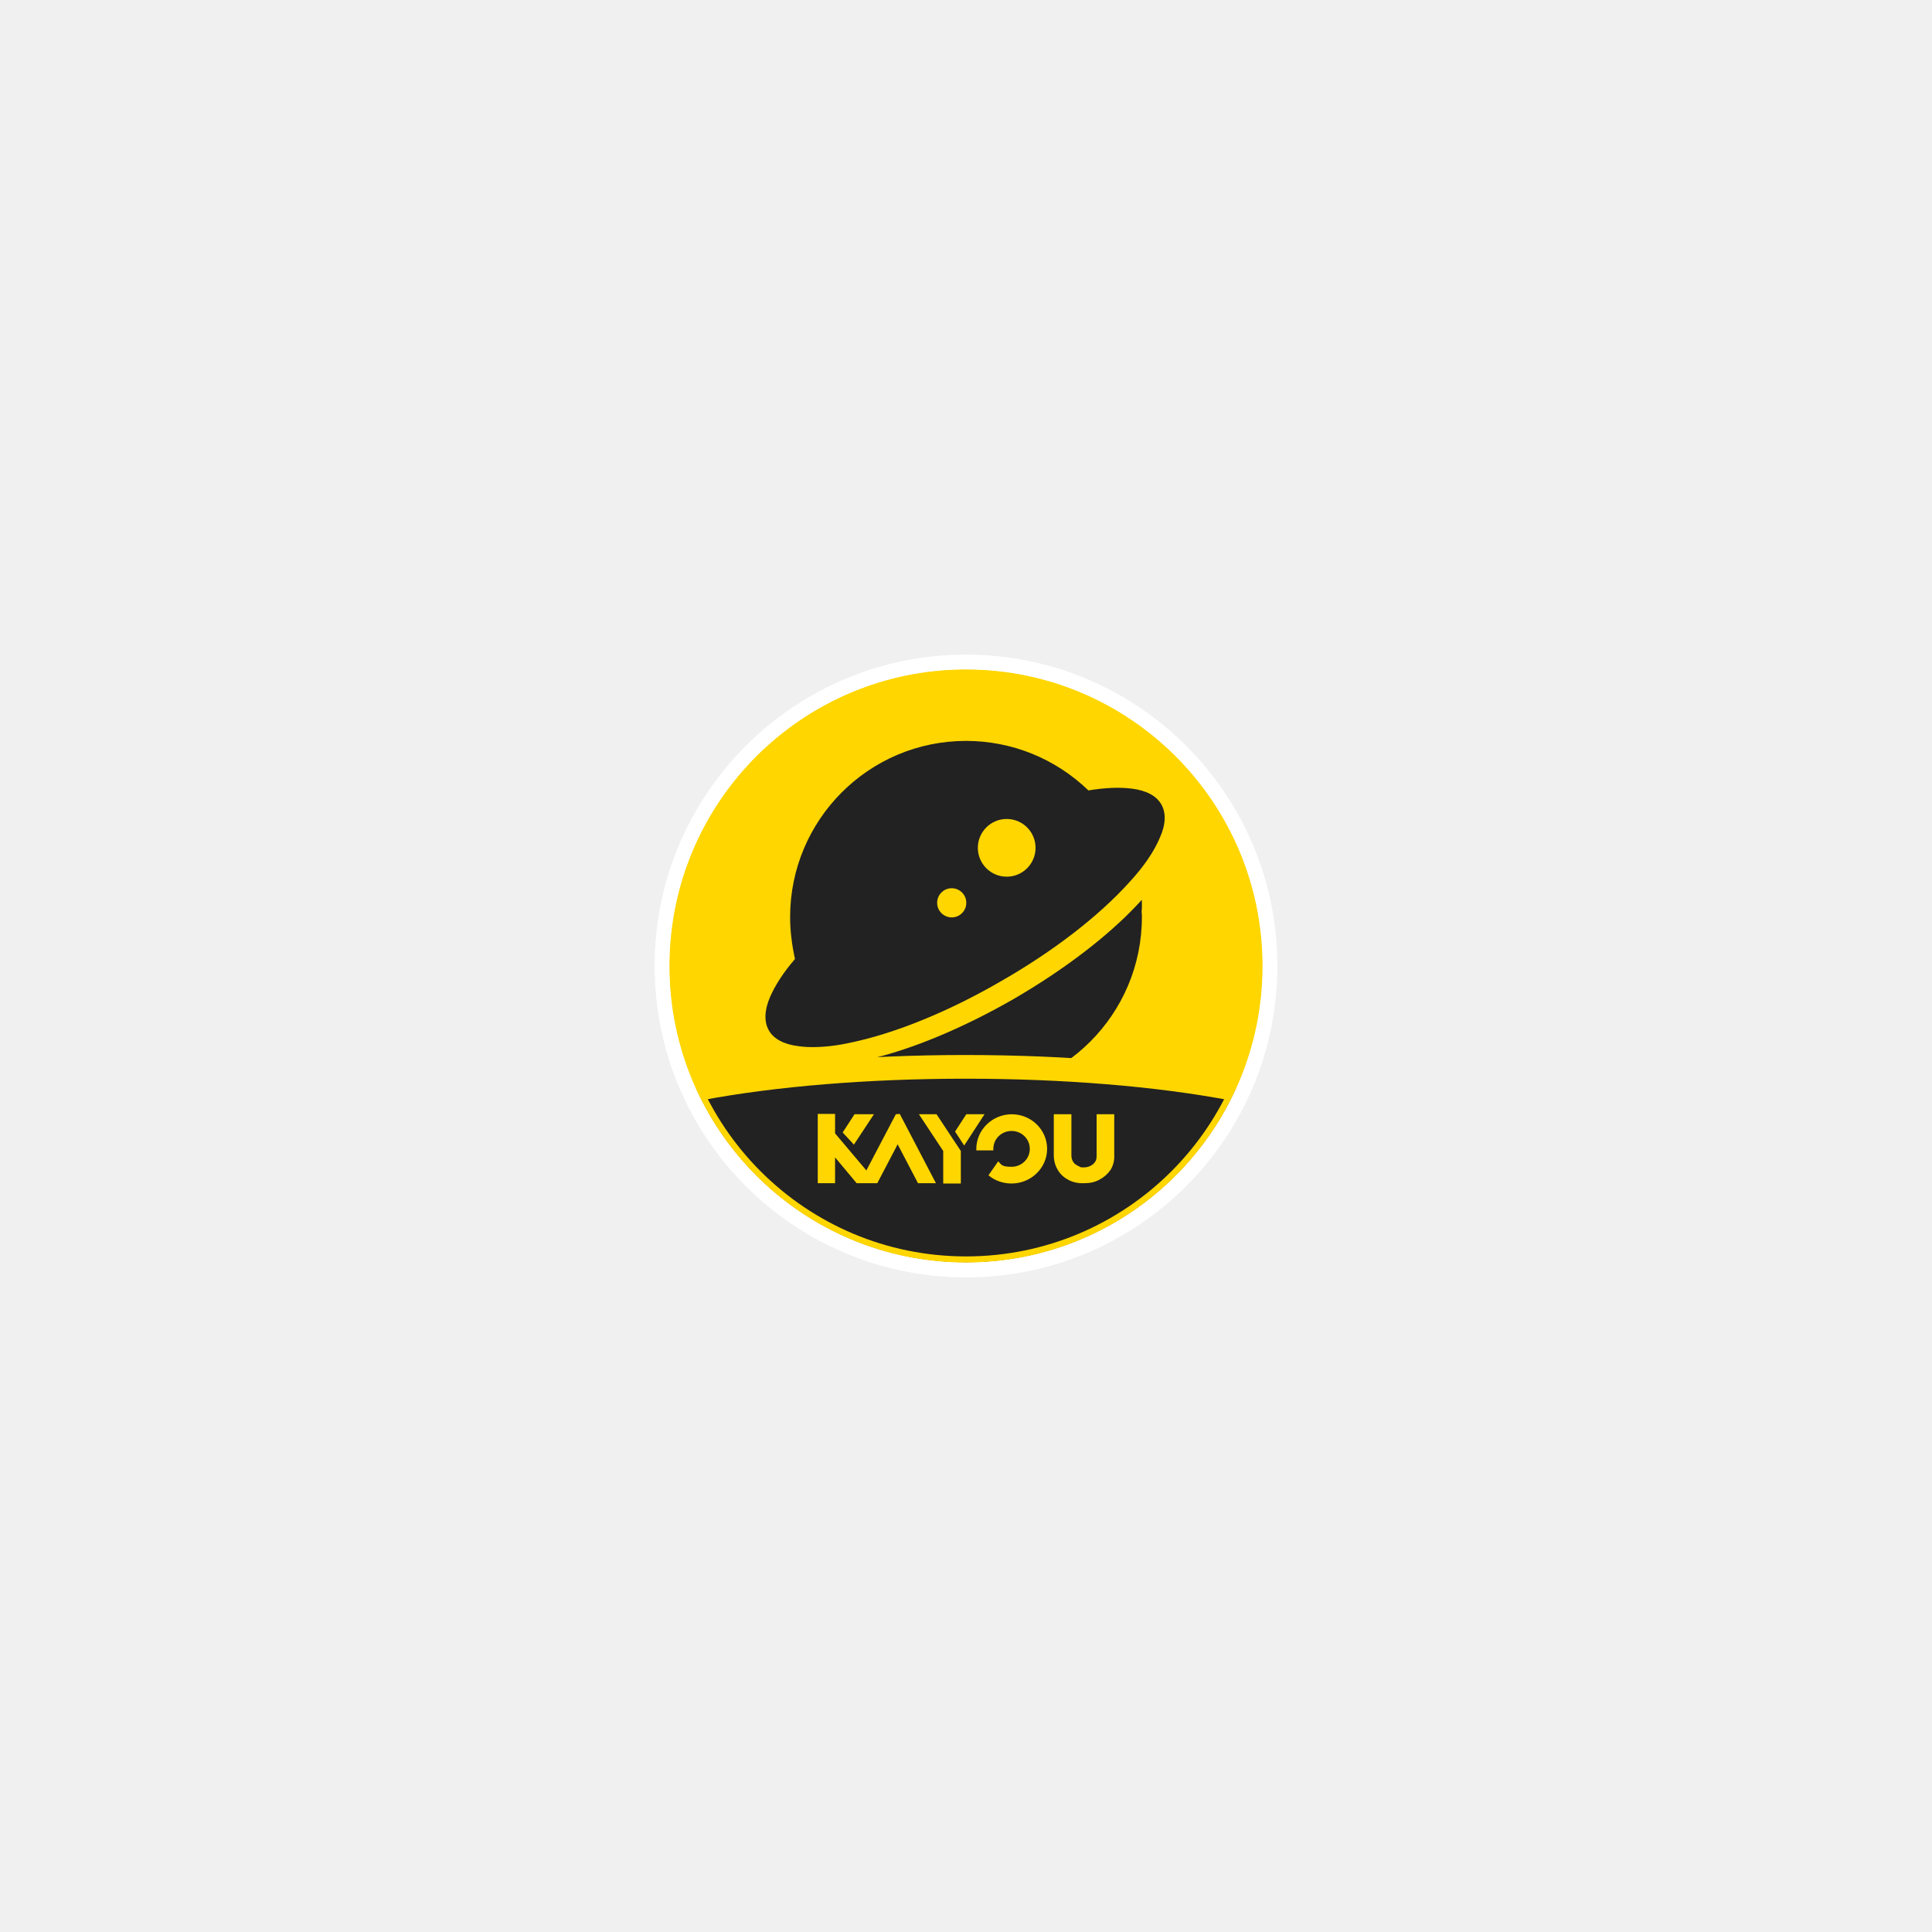
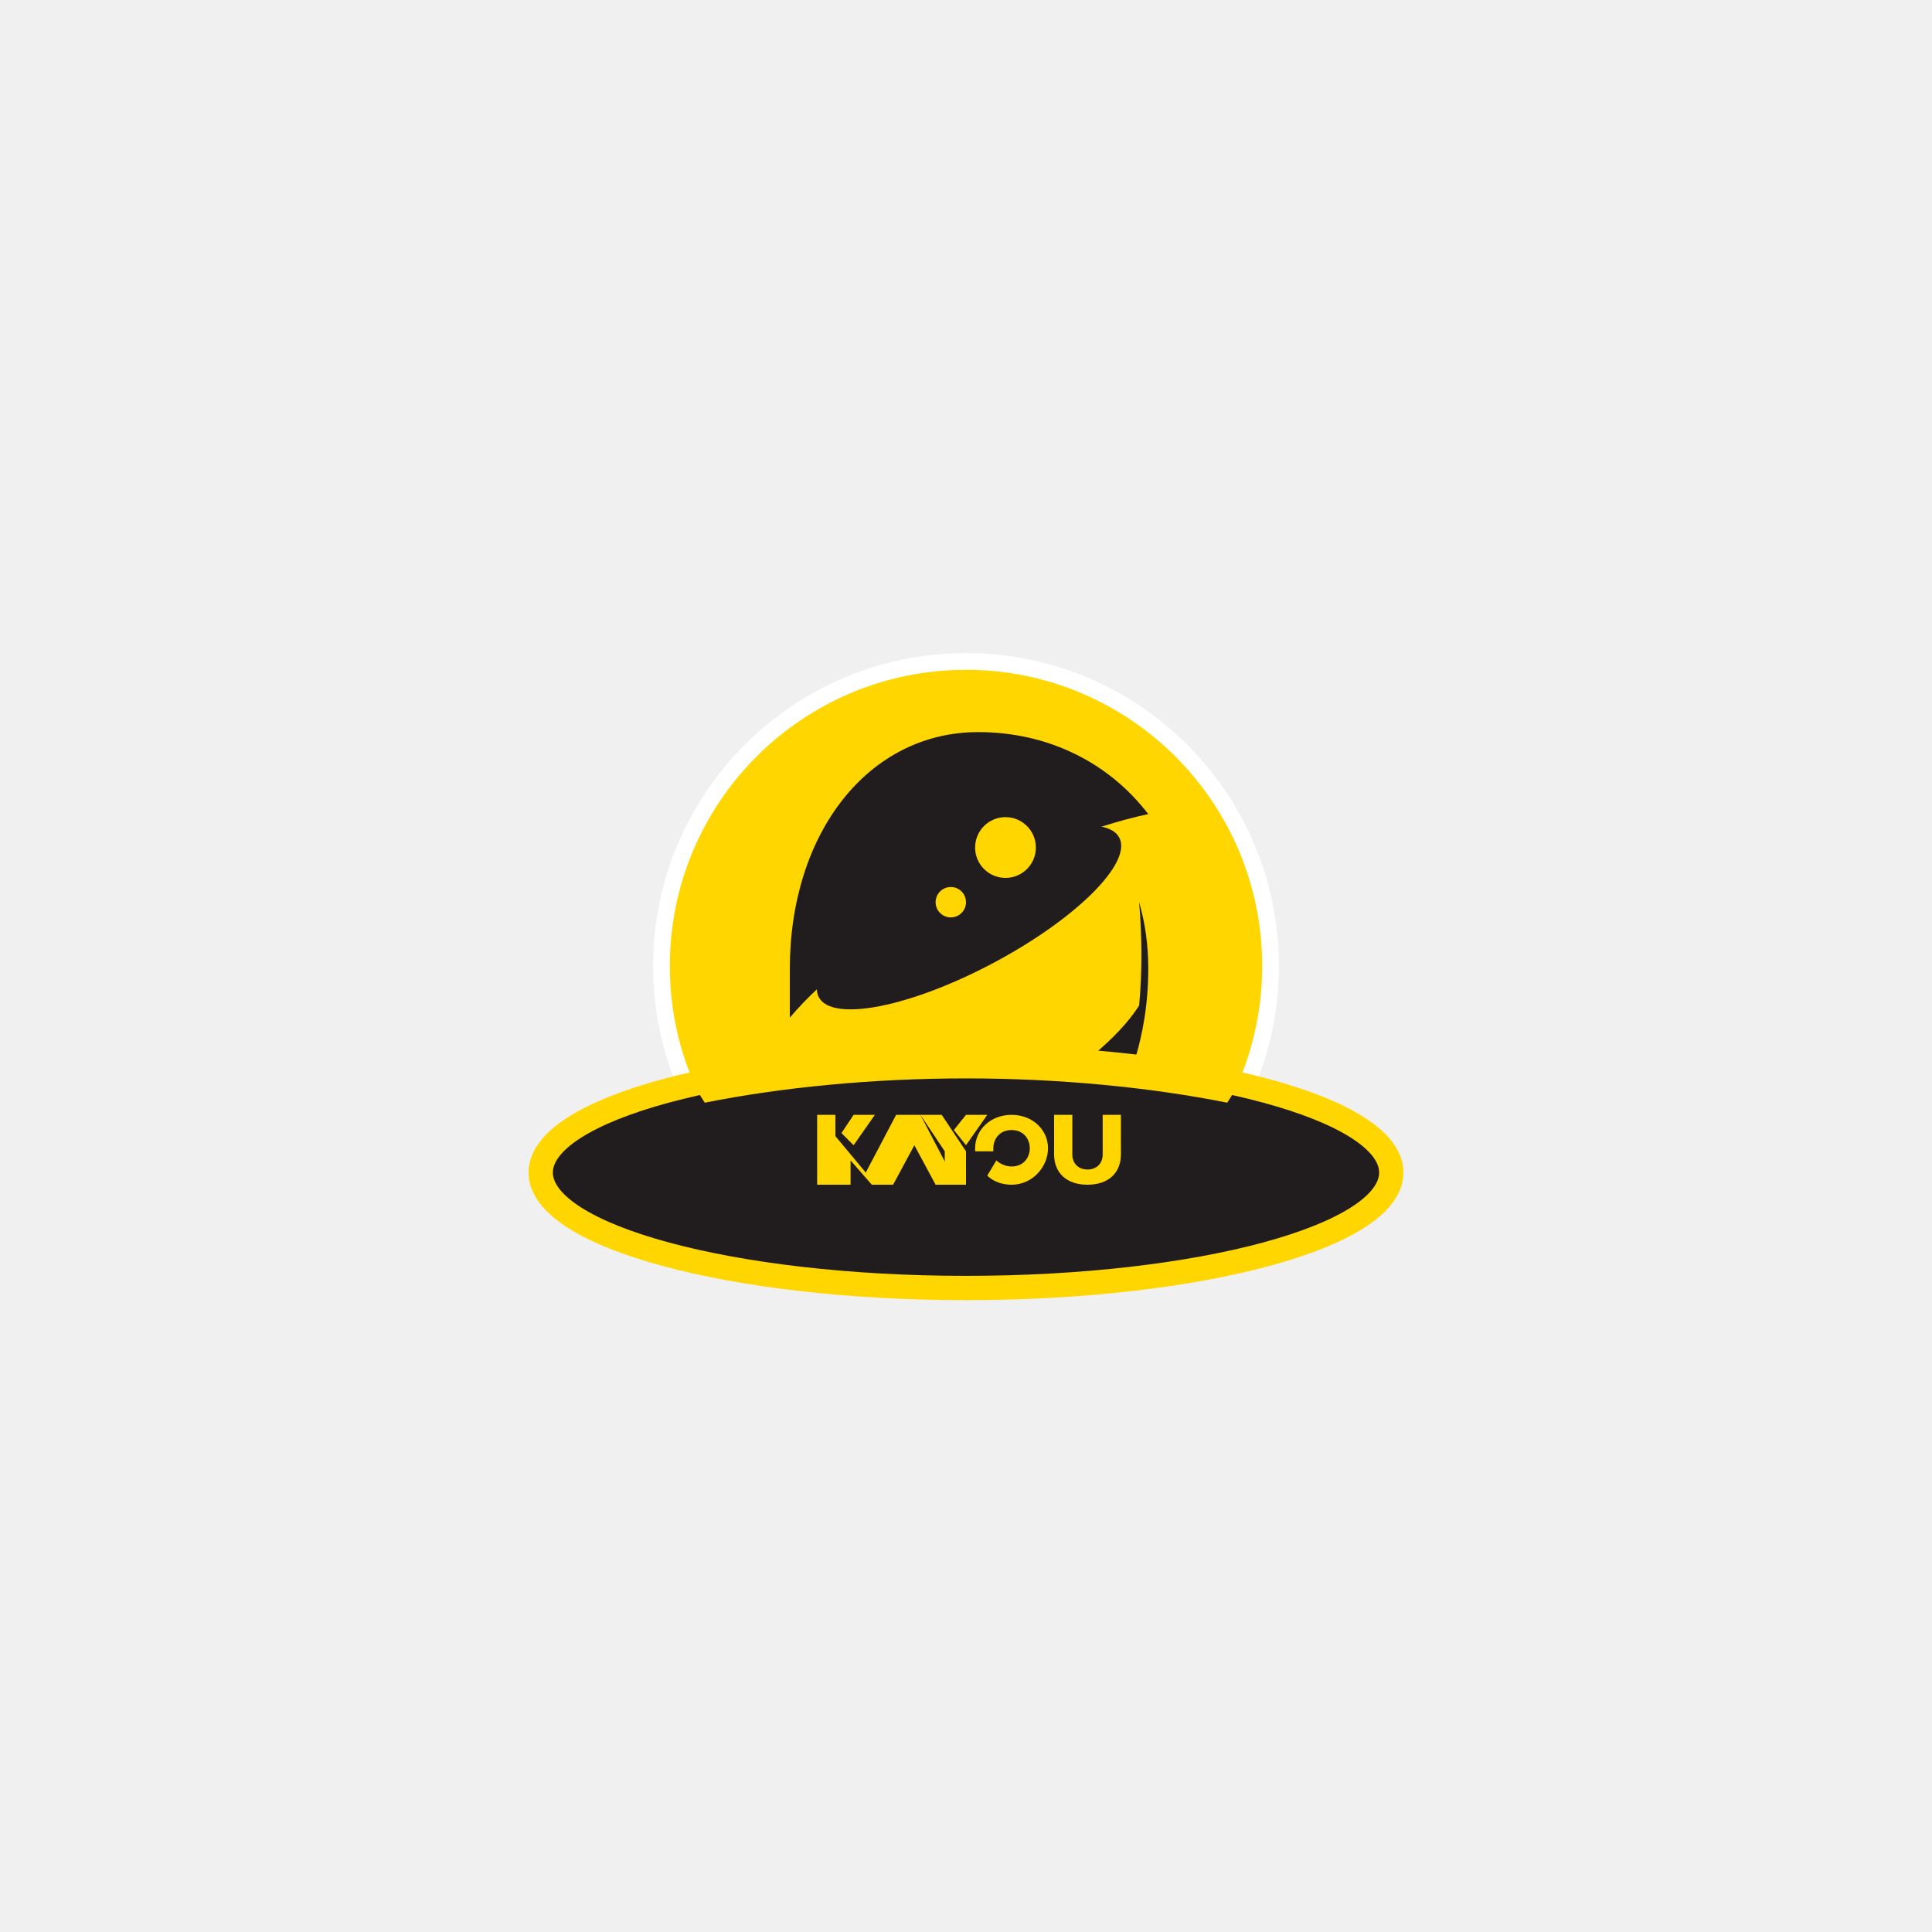
<svg xmlns="http://www.w3.org/2000/svg" viewBox="0 0 636 636">
  <g>
-     <circle fill="#FFFFFF" cx="318" cy="318" r="102.5" />
-     <circle fill="#FFD600" cx="318" cy="318" r="97.5" />
-     <path fill="#222222" stroke="#222222" stroke-width="1.6" d="M318,244.7C318,244.7,318,244.7,318,244.7c0.1,0,0.1,0,0.1,0H318z" />
-     <path fill="#222222" d="M375.9,298.3v-2.1l-1.4,1.5c-9.8,10.5-24.2,21.5-40.7,31.1c-16.7,9.6-33.7,16.7-47.8,19.9l-1.8,0.4l1.5,1c9.6,6.4,20.7,9.8,32.2,9.8c32,0,58-26,58-58c0-0.6,0-1.2-0.1-1.8C375.9,299.5,375.9,298.9,375.9,298.3z" />
-     <path fill="#222222" d="M382.3,264.8c-1.6-2.8-4.9-4.6-9.8-5.2c-4-0.5-8.7-0.3-14.2,0.6c-10.9-10.5-25.2-16.3-40.3-16.3c-32,0-57.9,26-57.9,58c0,4.6,0.6,9.2,1.6,13.8c-3.8,4.4-6.5,8.6-8.2,12.5c-1.9,4.4-2,8.2-0.4,11c1.6,2.8,4.9,4.6,9.8,5.2c1.4,0.2,2.9,0.3,4.6,0.3c3.9,0,8.3-0.5,13.1-1.6c14.5-3.1,31.9-10.2,49.1-20.2c17.1-9.8,32-21.3,42.1-32.5c4.8-5.2,8.1-10.1,10-14.6C383.8,271.4,383.9,267.6,382.3,264.8z" />
-     <path fill="#222222" d="M318,351.2c-33.7,0-64.6,2.8-88.7,7.4c15.4,33.6,49.3,56.9,88.7,56.9c39.4,0,73.3-23.3,88.7-56.9C382.6,354,351.7,351.2,318,351.2z" />
-     <path fill="#FFD600" d="M227.7,354.9c1,2.5,2.1,4.9,3.3,7.3c24.4-4.6,54.9-7.1,86.9-7.1c32.1,0,62.6,2.5,86.9,7.1c1.2-2.4,2.3-4.8,3.3-7.3c-25.2-4.9-56.9-7.6-90.4-7.6C284.6,347.3,253,350,227.7,354.9z" />
-     <circle fill="#FFD600" cx="331.4" cy="279.1" r="9.5" />
-     <circle fill="#FFD600" cx="313.3" cy="297.2" r="4.8" />
-     <path fill="#FFD600" d="M294.9,366.8l-9.7,18.5l-10.3-12.2v-6.4h-5.7v22.8h5.7V381l7.1,8.5h6.8l6.7-12.8l6.7,12.8h5.9l-11.9-22.8L294.9,366.8L294.9,366.8z" />
-     <path fill="#FFD600" d="M302.5,366.8l8,12.1v10.7h5.8v-10.7l-8-12.1H302.5z" />
-     <path fill="#FFD600" d="M318.1,366.8l-3.7,5.7l3,4.6l6.7-10.3L318.1,366.8L318.1,366.8z" />
-     <path fill="#FFD600" d="M361,380.3c0,0.5,0,1.1-0.2,1.6s-0.5,0.9-0.9,1.3c-0.9,0.7-1.9,1.1-3,1.1s-1.1,0-1.6-0.3c-0.5-0.2-1-0.5-1.4-0.8c-0.8-0.7-1.2-1.7-1.2-2.9v-13.5h-5.8v13.4c0,1.8,0.4,3.4,1.3,4.9c0.8,1.4,2,2.5,3.5,3.3s3.3,1.2,5.2,1.1c1.8,0,3.5-0.3,5.1-1.2c1.5-0.8,2.7-1.9,3.6-3.2c0.9-1.5,1.3-3.2,1.2-4.9v-13.4H361V380.3L361,380.3L361,380.3z" />
-     <path fill="#FFD600" d="M287.6,366.8h-6.3l-3.9,6l3.7,4l6.6-10H287.6z" />
-     <path fill="#FFD600" d="M333.1,366.8c-6.4,0-11.7,5.1-11.7,11.4s0,0.3,0,0.5h5.6c0-0.1,0-0.3,0-0.5c0-3.3,2.7-5.9,6-5.9s6,2.6,6,5.9s-2.7,5.9-6,5.9s-3.3-0.7-4.4-1.8l-3.2,4.6c2,1.7,4.7,2.7,7.6,2.7c6.4,0,11.7-5.1,11.7-11.4s-5.2-11.4-11.7-11.4L333.1,366.8z" />
-     <circle cx="318" cy="318" r="96.6" fill="none" stroke="#FFD600" stroke-width="2" />
+     <circle cx="318" cy="318" r="103" fill="#FFFFFF" />
+     <circle cx="318" cy="318" r="96" fill="#FFD600" />
+     <circle cx="318" cy="318" r="96" fill="none" stroke="#FFD600" stroke-width="3" />
+     <path fill="#211D1F" d="M260,319c0,-45 26,-78 62,-78c23,0 43,10 56,27c-19,4 -44,14 -69,29c-21,12 -38,25 -49,38c0,-5 0,-10 0,-16z" />
+     <path fill="#211D1F" d="M375,297c2,7 3,14 3,22c0,44 -27,79 -61,79c-12,0 -24,-4 -34,-11c15,-4 34,-12 53,-23c18,-11 32,-22 39,-33c1,-11 1,-22 0,-34z" />
+     <ellipse cx="319" cy="302" rx="56" ry="17" fill="#211D1F" transform="rotate(-28 319 302)" />
+     <circle cx="331" cy="279" r="10" fill="#FFD600" />
+     <circle cx="313" cy="297" r="5" fill="#FFD600" />
+     <path fill="#211D1F" stroke="#FFD600" stroke-width="8" d="M178,386c0,-21 63,-38 140,-38s140,17 140,38s-63,38 -140,38s-140,-17 -140,-38z" />
+     <path fill="#FFD600" d="M228,355c25,-5 57,-8 90,-8s65,3 90,8c-1,3 -2,5 -4,8c-25,-5 -55,-8 -86,-8s-61,3 -86,8c-2,-3 -3,-5 -4,-8z" />
+     <path fill="#FFD600" d="M269,367h6v7l10,12l10,-19h8l12,23h-7l-7,-13l-7,13h-7l-7,-8v8h-11z" />
+     <path fill="#FFD600" d="M303,367h7l8,12v11h-7v-11z" />
+     <path fill="#FFD600" d="M318,367h7l-7,10l-4,-5z" />
+     <path fill="#FFD600" d="M333,367c7,0 12,5 12,11s-5,12 -12,12c-3,0 -6,-1 -8,-3l3,-5c1,1 3,2 5,2c4,0 6,-3 6,-6s-2,-6 -6,-6s-6,3 -6,6v1h-6v-1c0,-6 5,-11 12,-11z" />
+     <path fill="#FFD600" d="M347,367h6v13c0,3 2,5 5,5s5,-2 5,-5v-13h6v13c0,6 -4,10 -11,10s-11,-4 -11,-10z" />
+     <path fill="#FFD600" d="M281,367h7l-7,10l-4,-4z" />
  </g>
</svg>
